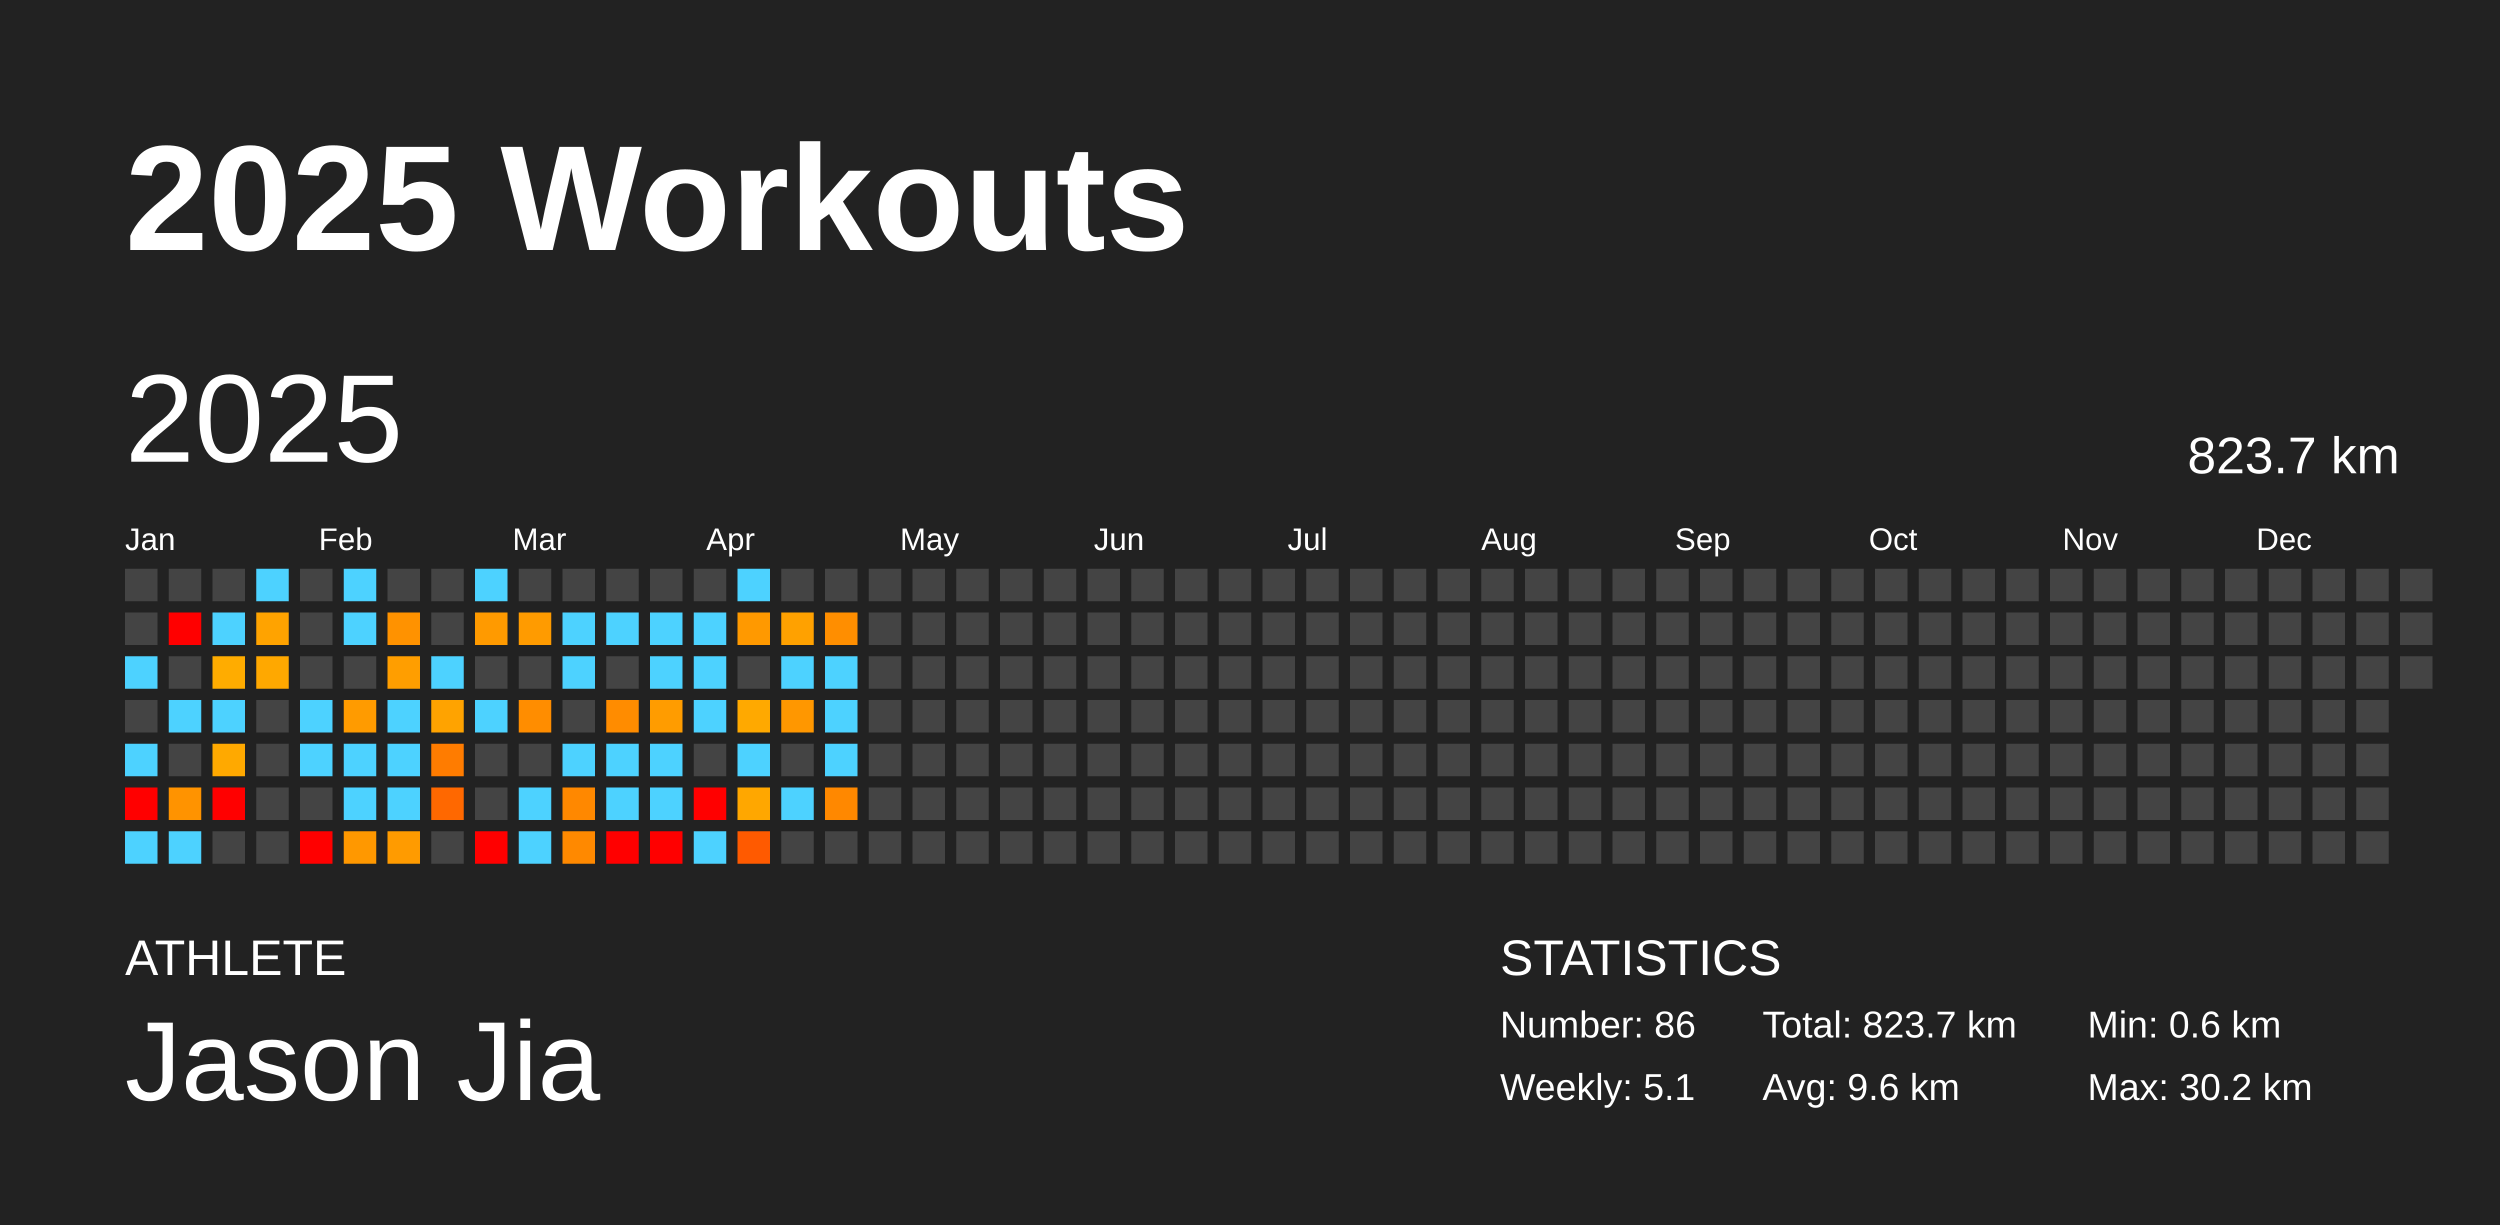
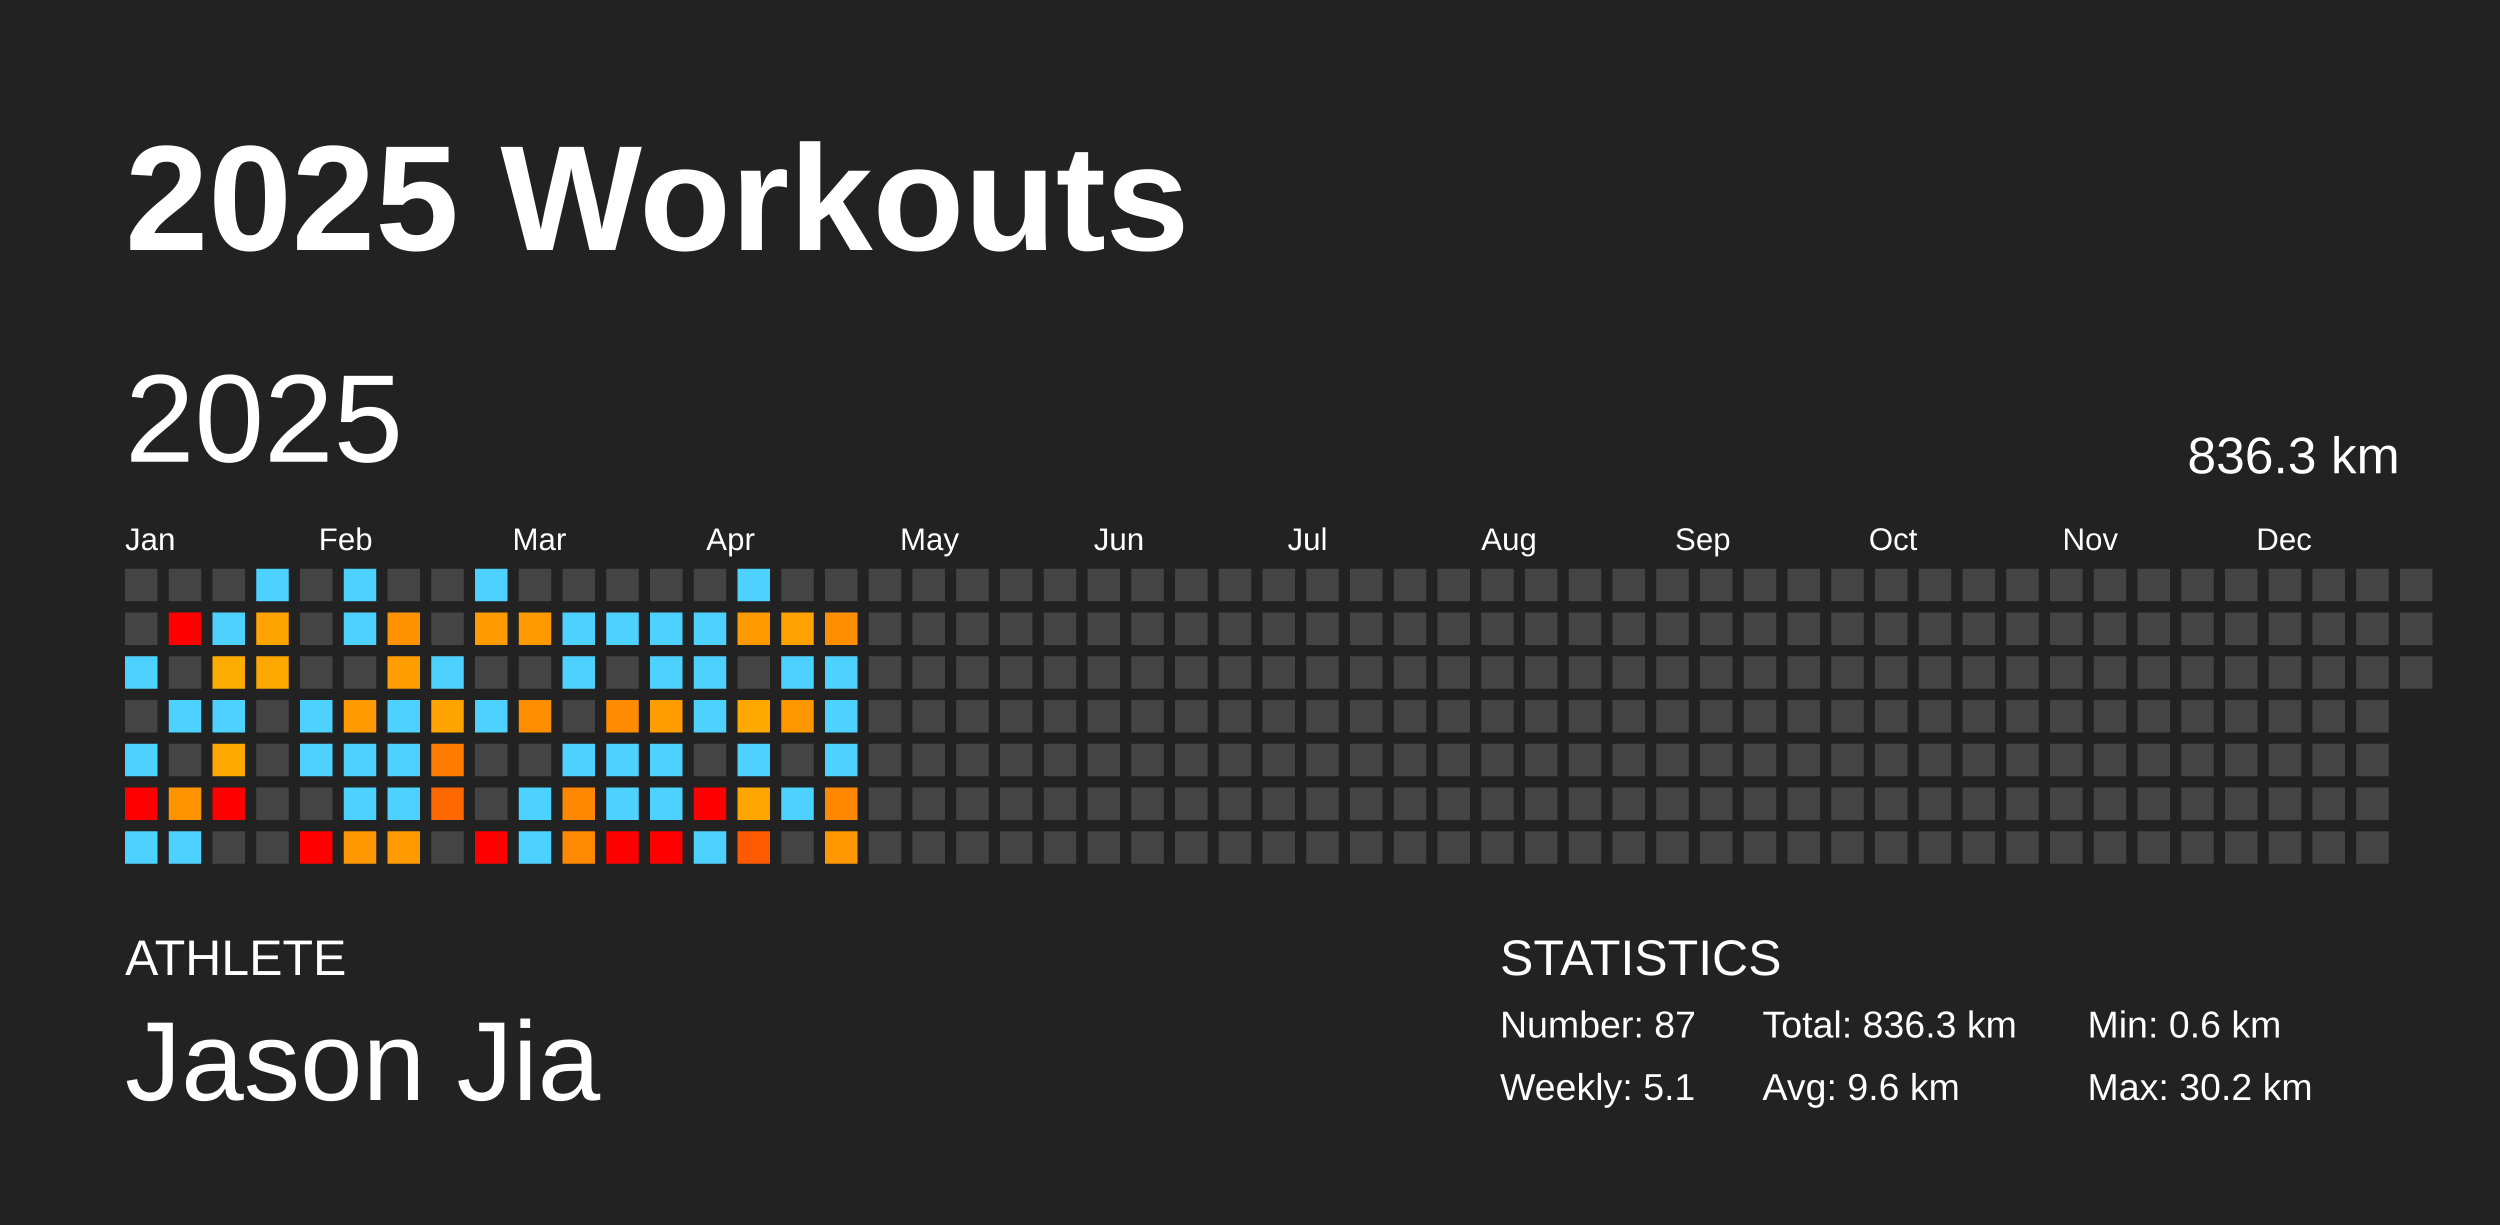
<svg xmlns="http://www.w3.org/2000/svg" baseProfile="full" height="98mm" version="1.1" viewBox="0,0,200,98" width="200mm">
  <defs />
  <rect fill="#222222" height="98" width="200" x="0" y="0" />
  <text fill="#FFFFFF" style="font-size:12px; font-family:Arial; font-weight:bold;" x="10" y="20">2025 Workouts</text>
  <text fill="#FFFFFF" style="font-size:4px; font-family:Arial" x="10" y="78">ATHLETE</text>
  <text fill="#FFFFFF" style="font-size:9px; font-family:Arial" x="10" y="88">Jason Jia</text>
  <text fill="#FFFFFF" style="font-size:4px; font-family:Arial" x="120" y="78">STATISTICS</text>
-   <text fill="#FFFFFF" style="font-size:3px; font-family:Arial" x="120" y="83">Number: 86</text>
+   <text fill="#FFFFFF" style="font-size:3px; font-family:Arial" x="120" y="83">Number: 87</text>
  <text fill="#FFFFFF" style="font-size:3px; font-family:Arial" x="120" y="88">Weekly: 5.1</text>
-   <text fill="#FFFFFF" style="font-size:3px; font-family:Arial" x="141" y="83">Total: 823.7 km</text>
+   <text fill="#FFFFFF" style="font-size:3px; font-family:Arial" x="141" y="83">Total: 836.3 km</text>
  <text fill="#FFFFFF" style="font-size:3px; font-family:Arial" x="141" y="88">Avg: 9.6 km</text>
  <text fill="#FFFFFF" style="font-size:3px; font-family:Arial" x="167" y="83">Min: 0.6 km</text>
  <text fill="#FFFFFF" style="font-size:3px; font-family:Arial" x="167" y="88">Max: 30.2 km</text>
  <text dominant-baseline="hanging" fill="#FFFFFF" style="font-size:10.0px; font-family:Arial;" x="10" y="30">2025</text>
-   <text dominant-baseline="hanging" fill="#FFFFFF" style="font-size:4.125px; font-family:Arial;" x="175" y="35">823.7 km</text>
+   <text dominant-baseline="hanging" fill="#FFFFFF" style="font-size:4.125px; font-family:Arial;" x="175" y="35">836.3 km</text>
  <text fill="#FFFFFF" style="font-size:2.5px; font-family:Arial" x="10.0" y="44">Jan</text>
  <text fill="#FFFFFF" style="font-size:2.5px; font-family:Arial" x="25.5" y="44">Feb</text>
  <text fill="#FFFFFF" style="font-size:2.5px; font-family:Arial" x="41.0" y="44">Mar</text>
  <text fill="#FFFFFF" style="font-size:2.5px; font-family:Arial" x="56.5" y="44">Apr</text>
  <text fill="#FFFFFF" style="font-size:2.5px; font-family:Arial" x="72.0" y="44">May</text>
  <text fill="#FFFFFF" style="font-size:2.5px; font-family:Arial" x="87.5" y="44">Jun</text>
  <text fill="#FFFFFF" style="font-size:2.5px; font-family:Arial" x="103.0" y="44">Jul</text>
  <text fill="#FFFFFF" style="font-size:2.5px; font-family:Arial" x="118.5" y="44">Aug</text>
  <text fill="#FFFFFF" style="font-size:2.5px; font-family:Arial" x="134.0" y="44">Sep</text>
  <text fill="#FFFFFF" style="font-size:2.5px; font-family:Arial" x="149.5" y="44">Oct</text>
  <text fill="#FFFFFF" style="font-size:2.5px; font-family:Arial" x="165.0" y="44">Nov</text>
  <text fill="#FFFFFF" style="font-size:2.5px; font-family:Arial" x="180.5" y="44">Dec</text>
  <rect fill="#444444" height="2.6" width="2.6" x="10.0" y="45.5" />
  <rect fill="#444444" height="2.6" width="2.6" x="10.0" y="49.0" />
  <rect fill="#4dd2ff" height="2.6" width="2.6" x="10.0" y="52.5" />
  <rect fill="#444444" height="2.6" width="2.6" x="10.0" y="56.0" />
  <rect fill="#4dd2ff" height="2.6" width="2.6" x="10.0" y="59.5" />
  <rect fill="red" height="2.6" width="2.6" x="10.0" y="63.0" />
  <rect fill="#4dd2ff" height="2.6" width="2.6" x="10.0" y="66.5" />
  <rect fill="#444444" height="2.6" width="2.6" x="13.5" y="45.5" />
  <rect fill="red" height="2.6" width="2.6" x="13.5" y="49.0" />
  <rect fill="#444444" height="2.6" width="2.6" x="13.5" y="52.5" />
  <rect fill="#4dd2ff" height="2.6" width="2.6" x="13.5" y="56.0" />
  <rect fill="#444444" height="2.6" width="2.6" x="13.5" y="59.5" />
  <rect fill="#ff9300" height="2.6" width="2.6" x="13.5" y="63.0" />
  <rect fill="#4dd2ff" height="2.6" width="2.6" x="13.5" y="66.5" />
  <rect fill="#444444" height="2.6" width="2.6" x="17.0" y="45.5" />
  <rect fill="#4dd2ff" height="2.6" width="2.6" x="17.0" y="49.0" />
  <rect fill="#ffac00" height="2.6" width="2.6" x="17.0" y="52.5" />
  <rect fill="#4dd2ff" height="2.6" width="2.6" x="17.0" y="56.0" />
  <rect fill="#ffa900" height="2.6" width="2.6" x="17.0" y="59.5" />
  <rect fill="red" height="2.6" width="2.6" x="17.0" y="63.0" />
  <rect fill="#444444" height="2.6" width="2.6" x="17.0" y="66.5" />
  <rect fill="#4dd2ff" height="2.6" width="2.6" x="20.5" y="45.5" />
  <rect fill="#ffa300" height="2.6" width="2.6" x="20.5" y="49.0" />
  <rect fill="#ffa800" height="2.6" width="2.6" x="20.5" y="52.5" />
  <rect fill="#444444" height="2.6" width="2.6" x="20.5" y="56.0" />
  <rect fill="#444444" height="2.6" width="2.6" x="20.5" y="59.5" />
  <rect fill="#444444" height="2.6" width="2.6" x="20.5" y="63.0" />
  <rect fill="#444444" height="2.6" width="2.6" x="20.5" y="66.5" />
  <rect fill="#444444" height="2.6" width="2.6" x="24.0" y="45.5" />
  <rect fill="#444444" height="2.6" width="2.6" x="24.0" y="49.0" />
  <rect fill="#444444" height="2.6" width="2.6" x="24.0" y="52.5" />
  <rect fill="#4dd2ff" height="2.6" width="2.6" x="24.0" y="56.0" />
  <rect fill="#4dd2ff" height="2.6" width="2.6" x="24.0" y="59.5" />
  <rect fill="#444444" height="2.6" width="2.6" x="24.0" y="63.0" />
  <rect fill="red" height="2.6" width="2.6" x="24.0" y="66.5" />
  <rect fill="#4dd2ff" height="2.6" width="2.6" x="27.5" y="45.5" />
  <rect fill="#4dd2ff" height="2.6" width="2.6" x="27.5" y="49.0" />
  <rect fill="#444444" height="2.6" width="2.6" x="27.5" y="52.5" />
  <rect fill="#ff9b00" height="2.6" width="2.6" x="27.5" y="56.0" />
  <rect fill="#4dd2ff" height="2.6" width="2.6" x="27.5" y="59.5" />
  <rect fill="#4dd2ff" height="2.6" width="2.6" x="27.5" y="63.0" />
  <rect fill="#ff9800" height="2.6" width="2.6" x="27.5" y="66.5" />
  <rect fill="#444444" height="2.6" width="2.6" x="31.0" y="45.5" />
  <rect fill="#ff9200" height="2.6" width="2.6" x="31.0" y="49.0" />
  <rect fill="#ff9e00" height="2.6" width="2.6" x="31.0" y="52.5" />
  <rect fill="#4dd2ff" height="2.6" width="2.6" x="31.0" y="56.0" />
  <rect fill="#4dd2ff" height="2.6" width="2.6" x="31.0" y="59.5" />
  <rect fill="#4dd2ff" height="2.6" width="2.6" x="31.0" y="63.0" />
  <rect fill="#ff9b00" height="2.6" width="2.6" x="31.0" y="66.5" />
  <rect fill="#444444" height="2.6" width="2.6" x="34.5" y="45.5" />
  <rect fill="#444444" height="2.6" width="2.6" x="34.5" y="49.0" />
  <rect fill="#4dd2ff" height="2.6" width="2.6" x="34.5" y="52.5" />
  <rect fill="#ffa300" height="2.6" width="2.6" x="34.5" y="56.0" />
  <rect fill="#ff7c00" height="2.6" width="2.6" x="34.5" y="59.5" />
  <rect fill="#ff6800" height="2.6" width="2.6" x="34.5" y="63.0" />
  <rect fill="#444444" height="2.6" width="2.6" x="34.5" y="66.5" />
  <rect fill="#4dd2ff" height="2.6" width="2.6" x="38.0" y="45.5" />
  <rect fill="#ff9a00" height="2.6" width="2.6" x="38.0" y="49.0" />
  <rect fill="#444444" height="2.6" width="2.6" x="38.0" y="52.5" />
  <rect fill="#4dd2ff" height="2.6" width="2.6" x="38.0" y="56.0" />
  <rect fill="#444444" height="2.6" width="2.6" x="38.0" y="59.5" />
  <rect fill="#444444" height="2.6" width="2.6" x="38.0" y="63.0" />
  <rect fill="red" height="2.6" width="2.6" x="38.0" y="66.5" />
  <rect fill="#444444" height="2.6" width="2.6" x="41.5" y="45.5" />
  <rect fill="#ff9b00" height="2.6" width="2.6" x="41.5" y="49.0" />
  <rect fill="#444444" height="2.6" width="2.6" x="41.5" y="52.5" />
  <rect fill="#ff8d00" height="2.6" width="2.6" x="41.5" y="56.0" />
  <rect fill="#444444" height="2.6" width="2.6" x="41.5" y="59.5" />
  <rect fill="#4dd2ff" height="2.6" width="2.6" x="41.5" y="63.0" />
  <rect fill="#4dd2ff" height="2.6" width="2.6" x="41.5" y="66.5" />
  <rect fill="#444444" height="2.6" width="2.6" x="45.0" y="45.5" />
  <rect fill="#4dd2ff" height="2.6" width="2.6" x="45.0" y="49.0" />
  <rect fill="#4dd2ff" height="2.6" width="2.6" x="45.0" y="52.5" />
  <rect fill="#444444" height="2.6" width="2.6" x="45.0" y="56.0" />
  <rect fill="#4dd2ff" height="2.6" width="2.6" x="45.0" y="59.5" />
  <rect fill="#ff8800" height="2.6" width="2.6" x="45.0" y="63.0" />
  <rect fill="#ff8900" height="2.6" width="2.6" x="45.0" y="66.5" />
  <rect fill="#444444" height="2.6" width="2.6" x="48.5" y="45.5" />
  <rect fill="#4dd2ff" height="2.6" width="2.6" x="48.5" y="49.0" />
  <rect fill="#444444" height="2.6" width="2.6" x="48.5" y="52.5" />
  <rect fill="#ff8c00" height="2.6" width="2.6" x="48.5" y="56.0" />
  <rect fill="#4dd2ff" height="2.6" width="2.6" x="48.5" y="59.5" />
  <rect fill="#4dd2ff" height="2.6" width="2.6" x="48.5" y="63.0" />
  <rect fill="red" height="2.6" width="2.6" x="48.5" y="66.5" />
  <rect fill="#444444" height="2.6" width="2.6" x="52.0" y="45.5" />
  <rect fill="#4dd2ff" height="2.6" width="2.6" x="52.0" y="49.0" />
  <rect fill="#4dd2ff" height="2.6" width="2.6" x="52.0" y="52.5" />
  <rect fill="#ff9c00" height="2.6" width="2.6" x="52.0" y="56.0" />
  <rect fill="#4dd2ff" height="2.6" width="2.6" x="52.0" y="59.5" />
  <rect fill="#4dd2ff" height="2.6" width="2.6" x="52.0" y="63.0" />
  <rect fill="red" height="2.6" width="2.6" x="52.0" y="66.5" />
  <rect fill="#444444" height="2.6" width="2.6" x="55.5" y="45.5" />
  <rect fill="#4dd2ff" height="2.6" width="2.6" x="55.5" y="49.0" />
  <rect fill="#4dd2ff" height="2.6" width="2.6" x="55.5" y="52.5" />
  <rect fill="#4dd2ff" height="2.6" width="2.6" x="55.5" y="56.0" />
  <rect fill="#444444" height="2.6" width="2.6" x="55.5" y="59.5" />
  <rect fill="red" height="2.6" width="2.6" x="55.5" y="63.0" />
  <rect fill="#4dd2ff" height="2.6" width="2.6" x="55.5" y="66.5" />
  <rect fill="#4dd2ff" height="2.6" width="2.6" x="59.0" y="45.5" />
  <rect fill="#ff9900" height="2.6" width="2.6" x="59.0" y="49.0" />
  <rect fill="#444444" height="2.6" width="2.6" x="59.0" y="52.5" />
  <rect fill="#ffa900" height="2.6" width="2.6" x="59.0" y="56.0" />
  <rect fill="#4dd2ff" height="2.6" width="2.6" x="59.0" y="59.5" />
  <rect fill="#ffa700" height="2.6" width="2.6" x="59.0" y="63.0" />
  <rect fill="#ff5a00" height="2.6" width="2.6" x="59.0" y="66.5" />
  <rect fill="#444444" height="2.6" width="2.6" x="62.5" y="45.5" />
  <rect fill="#ffa100" height="2.6" width="2.6" x="62.5" y="49.0" />
  <rect fill="#4dd2ff" height="2.6" width="2.6" x="62.5" y="52.5" />
  <rect fill="#ff9700" height="2.6" width="2.6" x="62.5" y="56.0" />
  <rect fill="#444444" height="2.6" width="2.6" x="62.5" y="59.5" />
  <rect fill="#4dd2ff" height="2.6" width="2.6" x="62.5" y="63.0" />
  <rect fill="#444444" height="2.6" width="2.6" x="62.5" y="66.5" />
  <rect fill="#444444" height="2.6" width="2.6" x="66.0" y="45.5" />
  <rect fill="#ff8e00" height="2.6" width="2.6" x="66.0" y="49.0" />
  <rect fill="#4dd2ff" height="2.6" width="2.6" x="66.0" y="52.5" />
  <rect fill="#4dd2ff" height="2.6" width="2.6" x="66.0" y="56.0" />
  <rect fill="#4dd2ff" height="2.6" width="2.6" x="66.0" y="59.5" />
  <rect fill="#ff8800" height="2.6" width="2.6" x="66.0" y="63.0" />
-   <rect fill="#444444" height="2.6" width="2.6" x="66.0" y="66.5" />
+   <rect fill="#ff9700" height="2.6" width="2.6" x="66.0" y="66.5" />
  <rect fill="#444444" height="2.6" width="2.6" x="69.5" y="45.5" />
  <rect fill="#444444" height="2.6" width="2.6" x="69.5" y="49.0" />
  <rect fill="#444444" height="2.6" width="2.6" x="69.5" y="52.5" />
  <rect fill="#444444" height="2.6" width="2.6" x="69.5" y="56.0" />
  <rect fill="#444444" height="2.6" width="2.6" x="69.5" y="59.5" />
  <rect fill="#444444" height="2.6" width="2.6" x="69.5" y="63.0" />
  <rect fill="#444444" height="2.6" width="2.6" x="69.5" y="66.5" />
  <rect fill="#444444" height="2.6" width="2.6" x="73.0" y="45.5" />
  <rect fill="#444444" height="2.6" width="2.6" x="73.0" y="49.0" />
  <rect fill="#444444" height="2.6" width="2.6" x="73.0" y="52.5" />
  <rect fill="#444444" height="2.6" width="2.6" x="73.0" y="56.0" />
  <rect fill="#444444" height="2.6" width="2.6" x="73.0" y="59.5" />
  <rect fill="#444444" height="2.6" width="2.6" x="73.0" y="63.0" />
  <rect fill="#444444" height="2.6" width="2.6" x="73.0" y="66.5" />
  <rect fill="#444444" height="2.6" width="2.6" x="76.5" y="45.5" />
  <rect fill="#444444" height="2.6" width="2.6" x="76.5" y="49.0" />
  <rect fill="#444444" height="2.6" width="2.6" x="76.5" y="52.5" />
  <rect fill="#444444" height="2.6" width="2.6" x="76.5" y="56.0" />
  <rect fill="#444444" height="2.6" width="2.6" x="76.5" y="59.5" />
  <rect fill="#444444" height="2.6" width="2.6" x="76.5" y="63.0" />
  <rect fill="#444444" height="2.6" width="2.6" x="76.5" y="66.5" />
  <rect fill="#444444" height="2.6" width="2.6" x="80.0" y="45.5" />
  <rect fill="#444444" height="2.6" width="2.6" x="80.0" y="49.0" />
  <rect fill="#444444" height="2.6" width="2.6" x="80.0" y="52.5" />
  <rect fill="#444444" height="2.6" width="2.6" x="80.0" y="56.0" />
  <rect fill="#444444" height="2.6" width="2.6" x="80.0" y="59.5" />
  <rect fill="#444444" height="2.6" width="2.6" x="80.0" y="63.0" />
  <rect fill="#444444" height="2.6" width="2.6" x="80.0" y="66.5" />
  <rect fill="#444444" height="2.6" width="2.6" x="83.5" y="45.5" />
  <rect fill="#444444" height="2.6" width="2.6" x="83.5" y="49.0" />
  <rect fill="#444444" height="2.6" width="2.6" x="83.5" y="52.5" />
  <rect fill="#444444" height="2.6" width="2.6" x="83.5" y="56.0" />
  <rect fill="#444444" height="2.6" width="2.6" x="83.5" y="59.5" />
  <rect fill="#444444" height="2.6" width="2.6" x="83.5" y="63.0" />
  <rect fill="#444444" height="2.6" width="2.6" x="83.5" y="66.5" />
  <rect fill="#444444" height="2.6" width="2.6" x="87.0" y="45.5" />
  <rect fill="#444444" height="2.6" width="2.6" x="87.0" y="49.0" />
  <rect fill="#444444" height="2.6" width="2.6" x="87.0" y="52.5" />
  <rect fill="#444444" height="2.6" width="2.6" x="87.0" y="56.0" />
  <rect fill="#444444" height="2.6" width="2.6" x="87.0" y="59.5" />
  <rect fill="#444444" height="2.6" width="2.6" x="87.0" y="63.0" />
  <rect fill="#444444" height="2.6" width="2.6" x="87.0" y="66.5" />
  <rect fill="#444444" height="2.6" width="2.6" x="90.5" y="45.5" />
  <rect fill="#444444" height="2.6" width="2.6" x="90.5" y="49.0" />
  <rect fill="#444444" height="2.6" width="2.6" x="90.5" y="52.5" />
  <rect fill="#444444" height="2.6" width="2.6" x="90.5" y="56.0" />
  <rect fill="#444444" height="2.6" width="2.6" x="90.5" y="59.5" />
  <rect fill="#444444" height="2.6" width="2.6" x="90.5" y="63.0" />
  <rect fill="#444444" height="2.6" width="2.6" x="90.5" y="66.5" />
  <rect fill="#444444" height="2.6" width="2.6" x="94.0" y="45.5" />
  <rect fill="#444444" height="2.6" width="2.6" x="94.0" y="49.0" />
  <rect fill="#444444" height="2.6" width="2.6" x="94.0" y="52.5" />
  <rect fill="#444444" height="2.6" width="2.6" x="94.0" y="56.0" />
  <rect fill="#444444" height="2.6" width="2.6" x="94.0" y="59.5" />
  <rect fill="#444444" height="2.6" width="2.6" x="94.0" y="63.0" />
  <rect fill="#444444" height="2.6" width="2.6" x="94.0" y="66.5" />
  <rect fill="#444444" height="2.6" width="2.6" x="97.5" y="45.5" />
  <rect fill="#444444" height="2.6" width="2.6" x="97.5" y="49.0" />
  <rect fill="#444444" height="2.6" width="2.6" x="97.5" y="52.5" />
  <rect fill="#444444" height="2.6" width="2.6" x="97.5" y="56.0" />
  <rect fill="#444444" height="2.6" width="2.6" x="97.5" y="59.5" />
  <rect fill="#444444" height="2.6" width="2.6" x="97.5" y="63.0" />
  <rect fill="#444444" height="2.6" width="2.6" x="97.5" y="66.5" />
  <rect fill="#444444" height="2.6" width="2.6" x="101.0" y="45.5" />
  <rect fill="#444444" height="2.6" width="2.6" x="101.0" y="49.0" />
  <rect fill="#444444" height="2.6" width="2.6" x="101.0" y="52.5" />
  <rect fill="#444444" height="2.6" width="2.6" x="101.0" y="56.0" />
  <rect fill="#444444" height="2.6" width="2.6" x="101.0" y="59.5" />
  <rect fill="#444444" height="2.6" width="2.6" x="101.0" y="63.0" />
  <rect fill="#444444" height="2.6" width="2.6" x="101.0" y="66.5" />
  <rect fill="#444444" height="2.6" width="2.6" x="104.5" y="45.5" />
  <rect fill="#444444" height="2.6" width="2.6" x="104.5" y="49.0" />
  <rect fill="#444444" height="2.6" width="2.6" x="104.5" y="52.5" />
  <rect fill="#444444" height="2.6" width="2.6" x="104.5" y="56.0" />
  <rect fill="#444444" height="2.6" width="2.6" x="104.5" y="59.5" />
  <rect fill="#444444" height="2.6" width="2.6" x="104.5" y="63.0" />
  <rect fill="#444444" height="2.6" width="2.6" x="104.5" y="66.5" />
  <rect fill="#444444" height="2.6" width="2.6" x="108.0" y="45.5" />
  <rect fill="#444444" height="2.6" width="2.6" x="108.0" y="49.0" />
  <rect fill="#444444" height="2.6" width="2.6" x="108.0" y="52.5" />
  <rect fill="#444444" height="2.6" width="2.6" x="108.0" y="56.0" />
  <rect fill="#444444" height="2.6" width="2.6" x="108.0" y="59.5" />
  <rect fill="#444444" height="2.6" width="2.6" x="108.0" y="63.0" />
  <rect fill="#444444" height="2.6" width="2.6" x="108.0" y="66.5" />
  <rect fill="#444444" height="2.6" width="2.6" x="111.5" y="45.5" />
  <rect fill="#444444" height="2.6" width="2.6" x="111.5" y="49.0" />
  <rect fill="#444444" height="2.6" width="2.6" x="111.5" y="52.5" />
  <rect fill="#444444" height="2.6" width="2.6" x="111.5" y="56.0" />
  <rect fill="#444444" height="2.6" width="2.6" x="111.5" y="59.5" />
  <rect fill="#444444" height="2.6" width="2.6" x="111.5" y="63.0" />
  <rect fill="#444444" height="2.6" width="2.6" x="111.5" y="66.5" />
  <rect fill="#444444" height="2.6" width="2.6" x="115.0" y="45.5" />
  <rect fill="#444444" height="2.6" width="2.6" x="115.0" y="49.0" />
  <rect fill="#444444" height="2.6" width="2.6" x="115.0" y="52.5" />
  <rect fill="#444444" height="2.6" width="2.6" x="115.0" y="56.0" />
  <rect fill="#444444" height="2.6" width="2.6" x="115.0" y="59.5" />
  <rect fill="#444444" height="2.6" width="2.6" x="115.0" y="63.0" />
  <rect fill="#444444" height="2.6" width="2.6" x="115.0" y="66.5" />
  <rect fill="#444444" height="2.6" width="2.6" x="118.5" y="45.5" />
  <rect fill="#444444" height="2.6" width="2.6" x="118.5" y="49.0" />
  <rect fill="#444444" height="2.6" width="2.6" x="118.5" y="52.5" />
  <rect fill="#444444" height="2.6" width="2.6" x="118.5" y="56.0" />
  <rect fill="#444444" height="2.6" width="2.6" x="118.5" y="59.5" />
  <rect fill="#444444" height="2.6" width="2.6" x="118.5" y="63.0" />
  <rect fill="#444444" height="2.6" width="2.6" x="118.5" y="66.5" />
  <rect fill="#444444" height="2.6" width="2.6" x="122.0" y="45.5" />
  <rect fill="#444444" height="2.6" width="2.6" x="122.0" y="49.0" />
  <rect fill="#444444" height="2.6" width="2.6" x="122.0" y="52.5" />
  <rect fill="#444444" height="2.6" width="2.6" x="122.0" y="56.0" />
  <rect fill="#444444" height="2.6" width="2.6" x="122.0" y="59.5" />
  <rect fill="#444444" height="2.6" width="2.6" x="122.0" y="63.0" />
  <rect fill="#444444" height="2.6" width="2.6" x="122.0" y="66.5" />
  <rect fill="#444444" height="2.6" width="2.6" x="125.5" y="45.5" />
  <rect fill="#444444" height="2.6" width="2.6" x="125.5" y="49.0" />
  <rect fill="#444444" height="2.6" width="2.6" x="125.5" y="52.5" />
  <rect fill="#444444" height="2.6" width="2.6" x="125.5" y="56.0" />
  <rect fill="#444444" height="2.6" width="2.6" x="125.5" y="59.5" />
  <rect fill="#444444" height="2.6" width="2.6" x="125.5" y="63.0" />
  <rect fill="#444444" height="2.6" width="2.6" x="125.5" y="66.5" />
  <rect fill="#444444" height="2.6" width="2.6" x="129.0" y="45.5" />
  <rect fill="#444444" height="2.6" width="2.6" x="129.0" y="49.0" />
  <rect fill="#444444" height="2.6" width="2.6" x="129.0" y="52.5" />
  <rect fill="#444444" height="2.6" width="2.6" x="129.0" y="56.0" />
  <rect fill="#444444" height="2.6" width="2.6" x="129.0" y="59.5" />
  <rect fill="#444444" height="2.6" width="2.6" x="129.0" y="63.0" />
  <rect fill="#444444" height="2.6" width="2.6" x="129.0" y="66.5" />
  <rect fill="#444444" height="2.6" width="2.6" x="132.5" y="45.5" />
  <rect fill="#444444" height="2.6" width="2.6" x="132.5" y="49.0" />
  <rect fill="#444444" height="2.6" width="2.6" x="132.5" y="52.5" />
  <rect fill="#444444" height="2.6" width="2.6" x="132.5" y="56.0" />
  <rect fill="#444444" height="2.6" width="2.6" x="132.5" y="59.5" />
  <rect fill="#444444" height="2.6" width="2.6" x="132.5" y="63.0" />
  <rect fill="#444444" height="2.6" width="2.6" x="132.5" y="66.5" />
  <rect fill="#444444" height="2.6" width="2.6" x="136.0" y="45.5" />
  <rect fill="#444444" height="2.6" width="2.6" x="136.0" y="49.0" />
  <rect fill="#444444" height="2.6" width="2.6" x="136.0" y="52.5" />
  <rect fill="#444444" height="2.6" width="2.6" x="136.0" y="56.0" />
  <rect fill="#444444" height="2.6" width="2.6" x="136.0" y="59.5" />
  <rect fill="#444444" height="2.6" width="2.6" x="136.0" y="63.0" />
  <rect fill="#444444" height="2.6" width="2.6" x="136.0" y="66.5" />
  <rect fill="#444444" height="2.6" width="2.6" x="139.5" y="45.5" />
  <rect fill="#444444" height="2.6" width="2.6" x="139.5" y="49.0" />
  <rect fill="#444444" height="2.6" width="2.6" x="139.5" y="52.5" />
  <rect fill="#444444" height="2.6" width="2.6" x="139.5" y="56.0" />
  <rect fill="#444444" height="2.6" width="2.6" x="139.5" y="59.5" />
  <rect fill="#444444" height="2.6" width="2.6" x="139.5" y="63.0" />
  <rect fill="#444444" height="2.6" width="2.6" x="139.5" y="66.5" />
  <rect fill="#444444" height="2.6" width="2.6" x="143.0" y="45.5" />
  <rect fill="#444444" height="2.6" width="2.6" x="143.0" y="49.0" />
  <rect fill="#444444" height="2.6" width="2.6" x="143.0" y="52.5" />
  <rect fill="#444444" height="2.6" width="2.6" x="143.0" y="56.0" />
  <rect fill="#444444" height="2.6" width="2.6" x="143.0" y="59.5" />
  <rect fill="#444444" height="2.6" width="2.6" x="143.0" y="63.0" />
  <rect fill="#444444" height="2.6" width="2.6" x="143.0" y="66.5" />
  <rect fill="#444444" height="2.6" width="2.6" x="146.5" y="45.5" />
  <rect fill="#444444" height="2.6" width="2.6" x="146.5" y="49.0" />
  <rect fill="#444444" height="2.6" width="2.6" x="146.5" y="52.5" />
  <rect fill="#444444" height="2.6" width="2.6" x="146.5" y="56.0" />
  <rect fill="#444444" height="2.6" width="2.6" x="146.5" y="59.5" />
  <rect fill="#444444" height="2.6" width="2.6" x="146.5" y="63.0" />
  <rect fill="#444444" height="2.6" width="2.6" x="146.5" y="66.5" />
  <rect fill="#444444" height="2.6" width="2.6" x="150.0" y="45.5" />
  <rect fill="#444444" height="2.6" width="2.6" x="150.0" y="49.0" />
  <rect fill="#444444" height="2.6" width="2.6" x="150.0" y="52.5" />
  <rect fill="#444444" height="2.6" width="2.6" x="150.0" y="56.0" />
  <rect fill="#444444" height="2.6" width="2.6" x="150.0" y="59.5" />
  <rect fill="#444444" height="2.6" width="2.6" x="150.0" y="63.0" />
  <rect fill="#444444" height="2.6" width="2.6" x="150.0" y="66.5" />
  <rect fill="#444444" height="2.6" width="2.6" x="153.5" y="45.5" />
  <rect fill="#444444" height="2.6" width="2.6" x="153.5" y="49.0" />
  <rect fill="#444444" height="2.6" width="2.6" x="153.5" y="52.5" />
  <rect fill="#444444" height="2.6" width="2.6" x="153.5" y="56.0" />
  <rect fill="#444444" height="2.6" width="2.6" x="153.5" y="59.5" />
  <rect fill="#444444" height="2.6" width="2.6" x="153.5" y="63.0" />
  <rect fill="#444444" height="2.6" width="2.6" x="153.5" y="66.5" />
  <rect fill="#444444" height="2.6" width="2.6" x="157.0" y="45.5" />
  <rect fill="#444444" height="2.6" width="2.6" x="157.0" y="49.0" />
  <rect fill="#444444" height="2.6" width="2.6" x="157.0" y="52.5" />
  <rect fill="#444444" height="2.6" width="2.6" x="157.0" y="56.0" />
  <rect fill="#444444" height="2.6" width="2.6" x="157.0" y="59.5" />
  <rect fill="#444444" height="2.6" width="2.6" x="157.0" y="63.0" />
  <rect fill="#444444" height="2.6" width="2.6" x="157.0" y="66.5" />
  <rect fill="#444444" height="2.6" width="2.6" x="160.5" y="45.5" />
  <rect fill="#444444" height="2.6" width="2.6" x="160.5" y="49.0" />
  <rect fill="#444444" height="2.6" width="2.6" x="160.5" y="52.5" />
  <rect fill="#444444" height="2.6" width="2.6" x="160.5" y="56.0" />
  <rect fill="#444444" height="2.6" width="2.6" x="160.5" y="59.5" />
  <rect fill="#444444" height="2.6" width="2.6" x="160.5" y="63.0" />
  <rect fill="#444444" height="2.6" width="2.6" x="160.5" y="66.5" />
  <rect fill="#444444" height="2.6" width="2.6" x="164.0" y="45.5" />
  <rect fill="#444444" height="2.6" width="2.6" x="164.0" y="49.0" />
  <rect fill="#444444" height="2.6" width="2.6" x="164.0" y="52.5" />
  <rect fill="#444444" height="2.6" width="2.6" x="164.0" y="56.0" />
  <rect fill="#444444" height="2.6" width="2.6" x="164.0" y="59.5" />
  <rect fill="#444444" height="2.6" width="2.6" x="164.0" y="63.0" />
  <rect fill="#444444" height="2.6" width="2.6" x="164.0" y="66.5" />
  <rect fill="#444444" height="2.6" width="2.6" x="167.5" y="45.5" />
  <rect fill="#444444" height="2.6" width="2.6" x="167.5" y="49.0" />
  <rect fill="#444444" height="2.6" width="2.6" x="167.5" y="52.5" />
  <rect fill="#444444" height="2.6" width="2.6" x="167.5" y="56.0" />
  <rect fill="#444444" height="2.6" width="2.6" x="167.5" y="59.5" />
  <rect fill="#444444" height="2.6" width="2.6" x="167.5" y="63.0" />
  <rect fill="#444444" height="2.6" width="2.6" x="167.5" y="66.5" />
  <rect fill="#444444" height="2.6" width="2.6" x="171.0" y="45.5" />
  <rect fill="#444444" height="2.6" width="2.6" x="171.0" y="49.0" />
  <rect fill="#444444" height="2.6" width="2.6" x="171.0" y="52.5" />
  <rect fill="#444444" height="2.6" width="2.6" x="171.0" y="56.0" />
  <rect fill="#444444" height="2.6" width="2.6" x="171.0" y="59.5" />
  <rect fill="#444444" height="2.6" width="2.6" x="171.0" y="63.0" />
  <rect fill="#444444" height="2.6" width="2.6" x="171.0" y="66.5" />
  <rect fill="#444444" height="2.6" width="2.6" x="174.5" y="45.5" />
  <rect fill="#444444" height="2.6" width="2.6" x="174.5" y="49.0" />
  <rect fill="#444444" height="2.6" width="2.6" x="174.5" y="52.5" />
  <rect fill="#444444" height="2.6" width="2.6" x="174.5" y="56.0" />
  <rect fill="#444444" height="2.6" width="2.6" x="174.5" y="59.5" />
  <rect fill="#444444" height="2.6" width="2.6" x="174.5" y="63.0" />
  <rect fill="#444444" height="2.6" width="2.6" x="174.5" y="66.5" />
  <rect fill="#444444" height="2.6" width="2.6" x="178.0" y="45.5" />
  <rect fill="#444444" height="2.6" width="2.6" x="178.0" y="49.0" />
  <rect fill="#444444" height="2.6" width="2.6" x="178.0" y="52.5" />
  <rect fill="#444444" height="2.6" width="2.6" x="178.0" y="56.0" />
  <rect fill="#444444" height="2.6" width="2.6" x="178.0" y="59.5" />
  <rect fill="#444444" height="2.6" width="2.6" x="178.0" y="63.0" />
  <rect fill="#444444" height="2.6" width="2.6" x="178.0" y="66.5" />
  <rect fill="#444444" height="2.6" width="2.6" x="181.5" y="45.5" />
  <rect fill="#444444" height="2.6" width="2.6" x="181.5" y="49.0" />
  <rect fill="#444444" height="2.6" width="2.6" x="181.5" y="52.5" />
  <rect fill="#444444" height="2.6" width="2.6" x="181.5" y="56.0" />
  <rect fill="#444444" height="2.6" width="2.6" x="181.5" y="59.5" />
  <rect fill="#444444" height="2.6" width="2.6" x="181.5" y="63.0" />
  <rect fill="#444444" height="2.6" width="2.6" x="181.5" y="66.5" />
  <rect fill="#444444" height="2.6" width="2.6" x="185.0" y="45.5" />
  <rect fill="#444444" height="2.6" width="2.6" x="185.0" y="49.0" />
  <rect fill="#444444" height="2.6" width="2.6" x="185.0" y="52.5" />
  <rect fill="#444444" height="2.6" width="2.6" x="185.0" y="56.0" />
  <rect fill="#444444" height="2.6" width="2.6" x="185.0" y="59.5" />
  <rect fill="#444444" height="2.6" width="2.6" x="185.0" y="63.0" />
  <rect fill="#444444" height="2.6" width="2.6" x="185.0" y="66.5" />
  <rect fill="#444444" height="2.6" width="2.6" x="188.5" y="45.5" />
  <rect fill="#444444" height="2.6" width="2.6" x="188.5" y="49.0" />
  <rect fill="#444444" height="2.6" width="2.6" x="188.5" y="52.5" />
  <rect fill="#444444" height="2.6" width="2.6" x="188.5" y="56.0" />
  <rect fill="#444444" height="2.6" width="2.6" x="188.5" y="59.5" />
  <rect fill="#444444" height="2.6" width="2.6" x="188.5" y="63.0" />
  <rect fill="#444444" height="2.6" width="2.6" x="188.5" y="66.5" />
  <rect fill="#444444" height="2.6" width="2.6" x="192.0" y="45.5" />
  <rect fill="#444444" height="2.6" width="2.6" x="192.0" y="49.0" />
  <rect fill="#444444" height="2.6" width="2.6" x="192.0" y="52.5" />
</svg>
